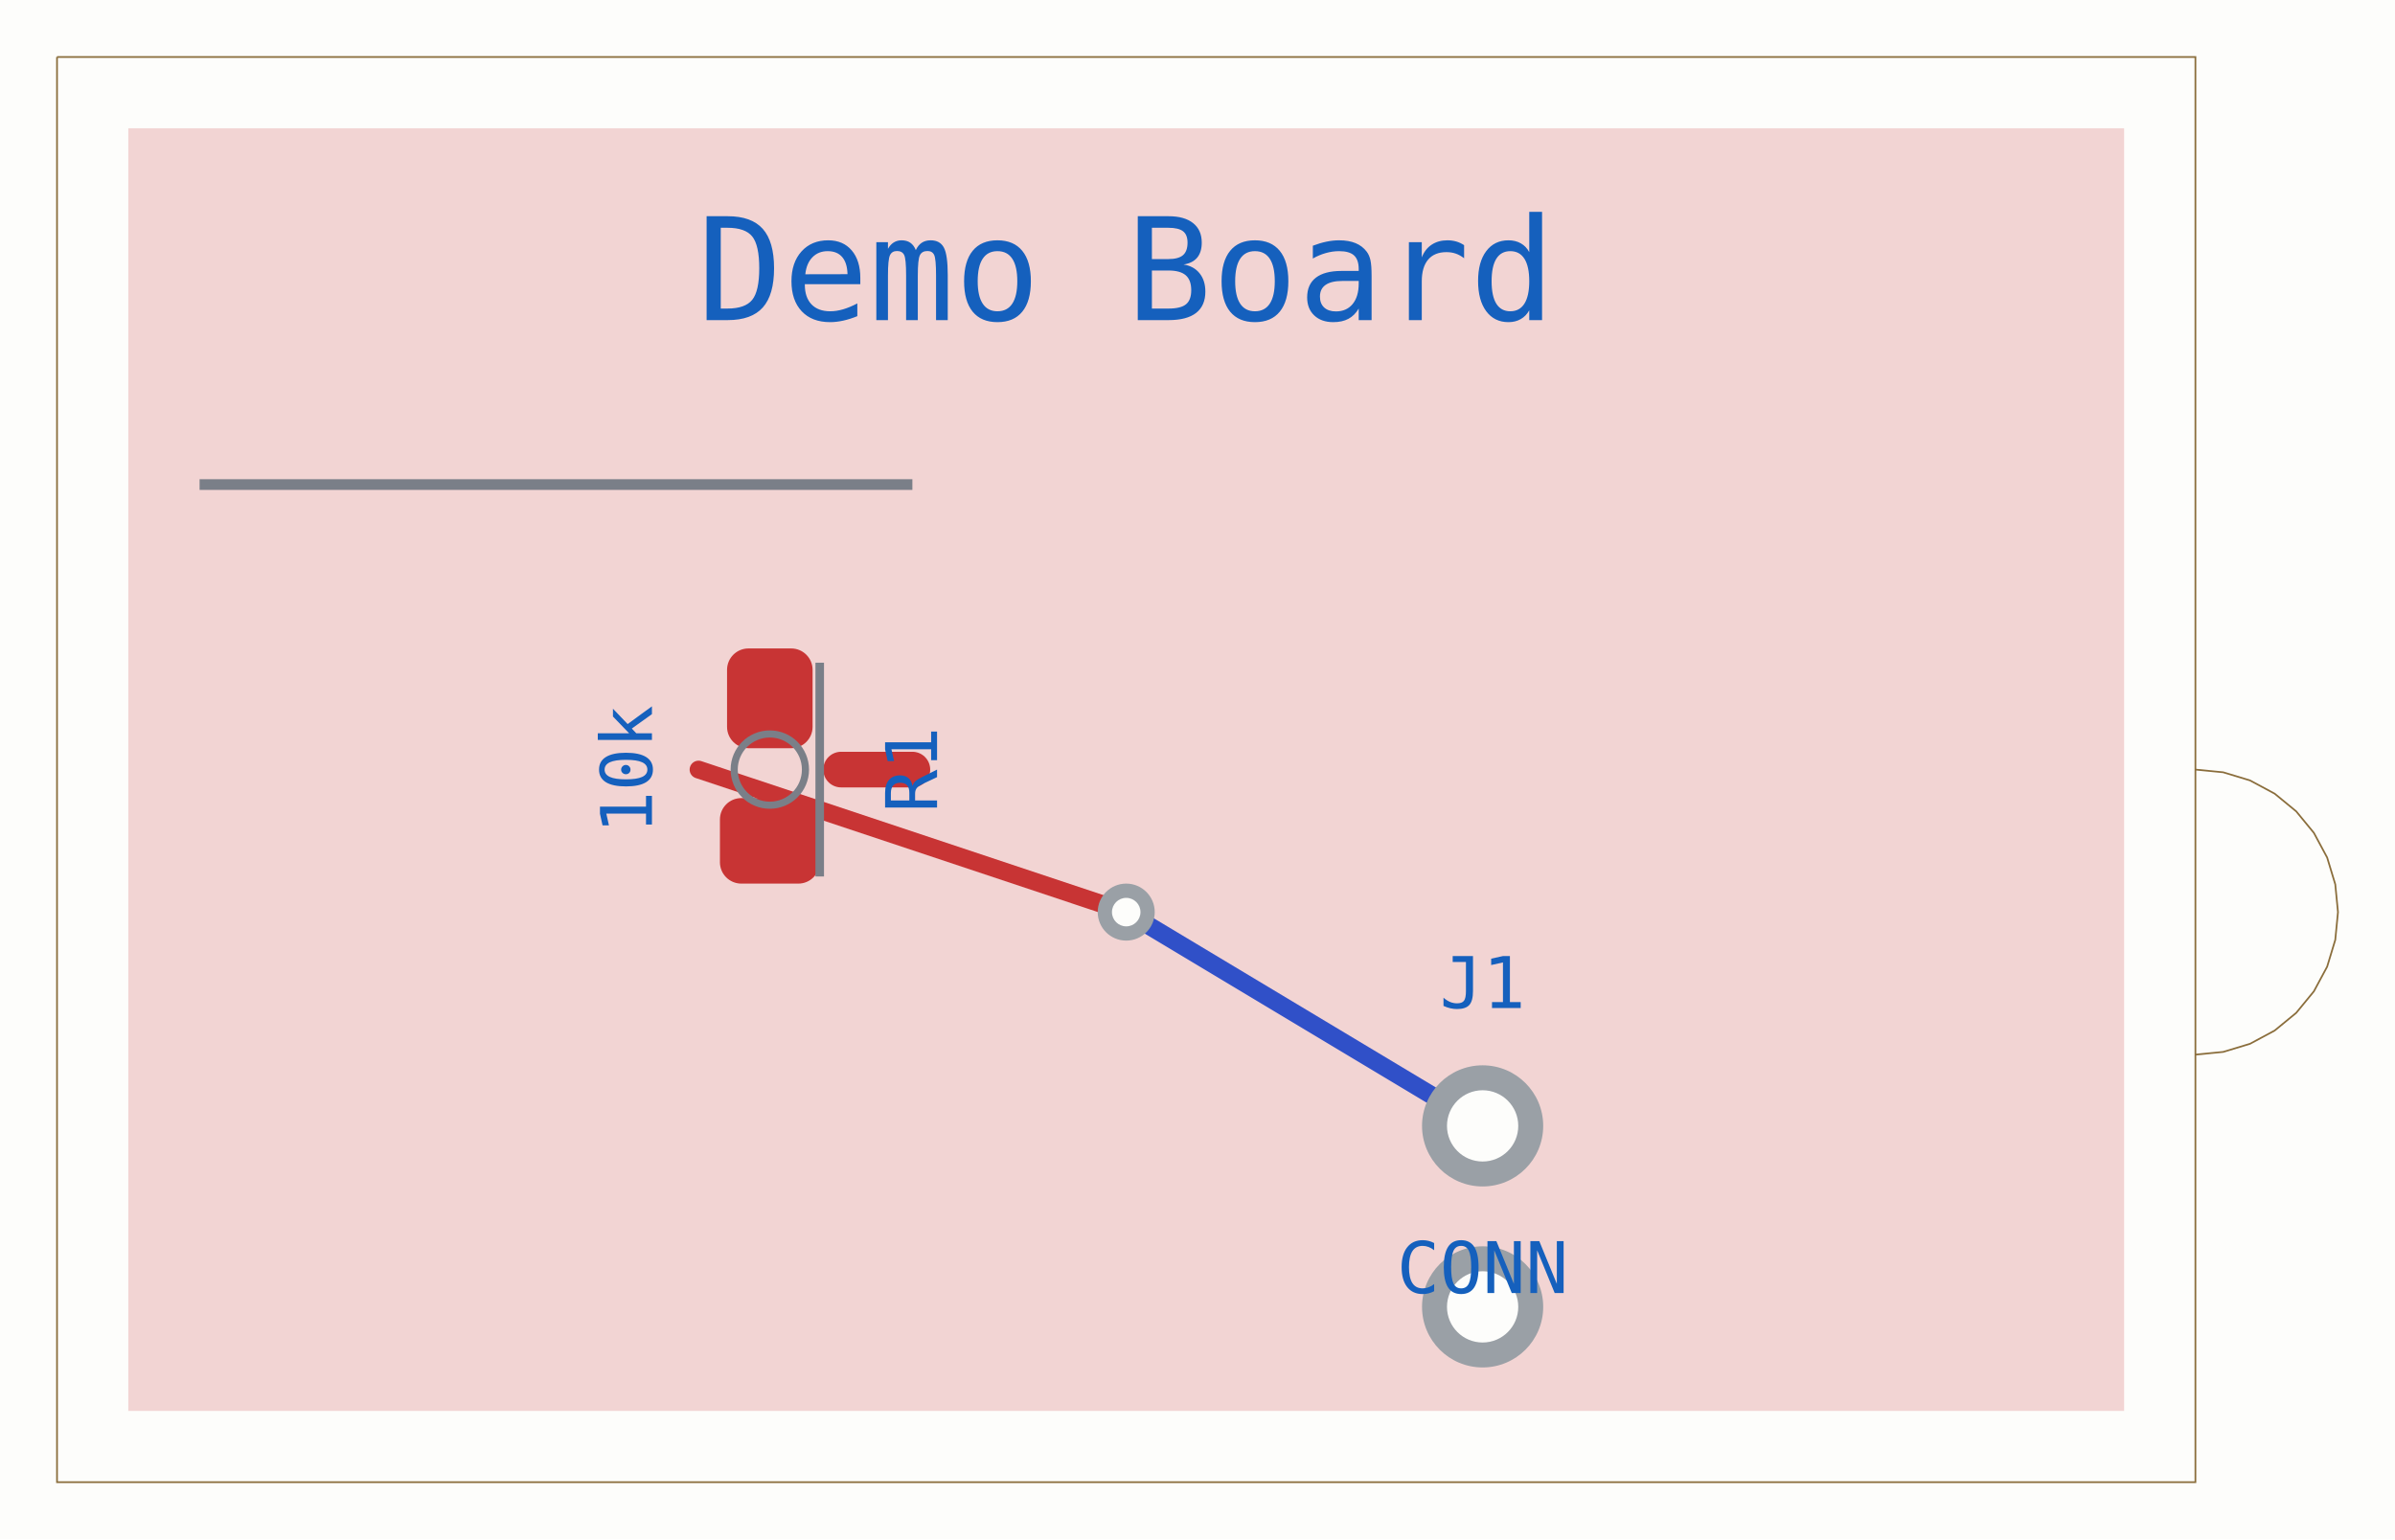
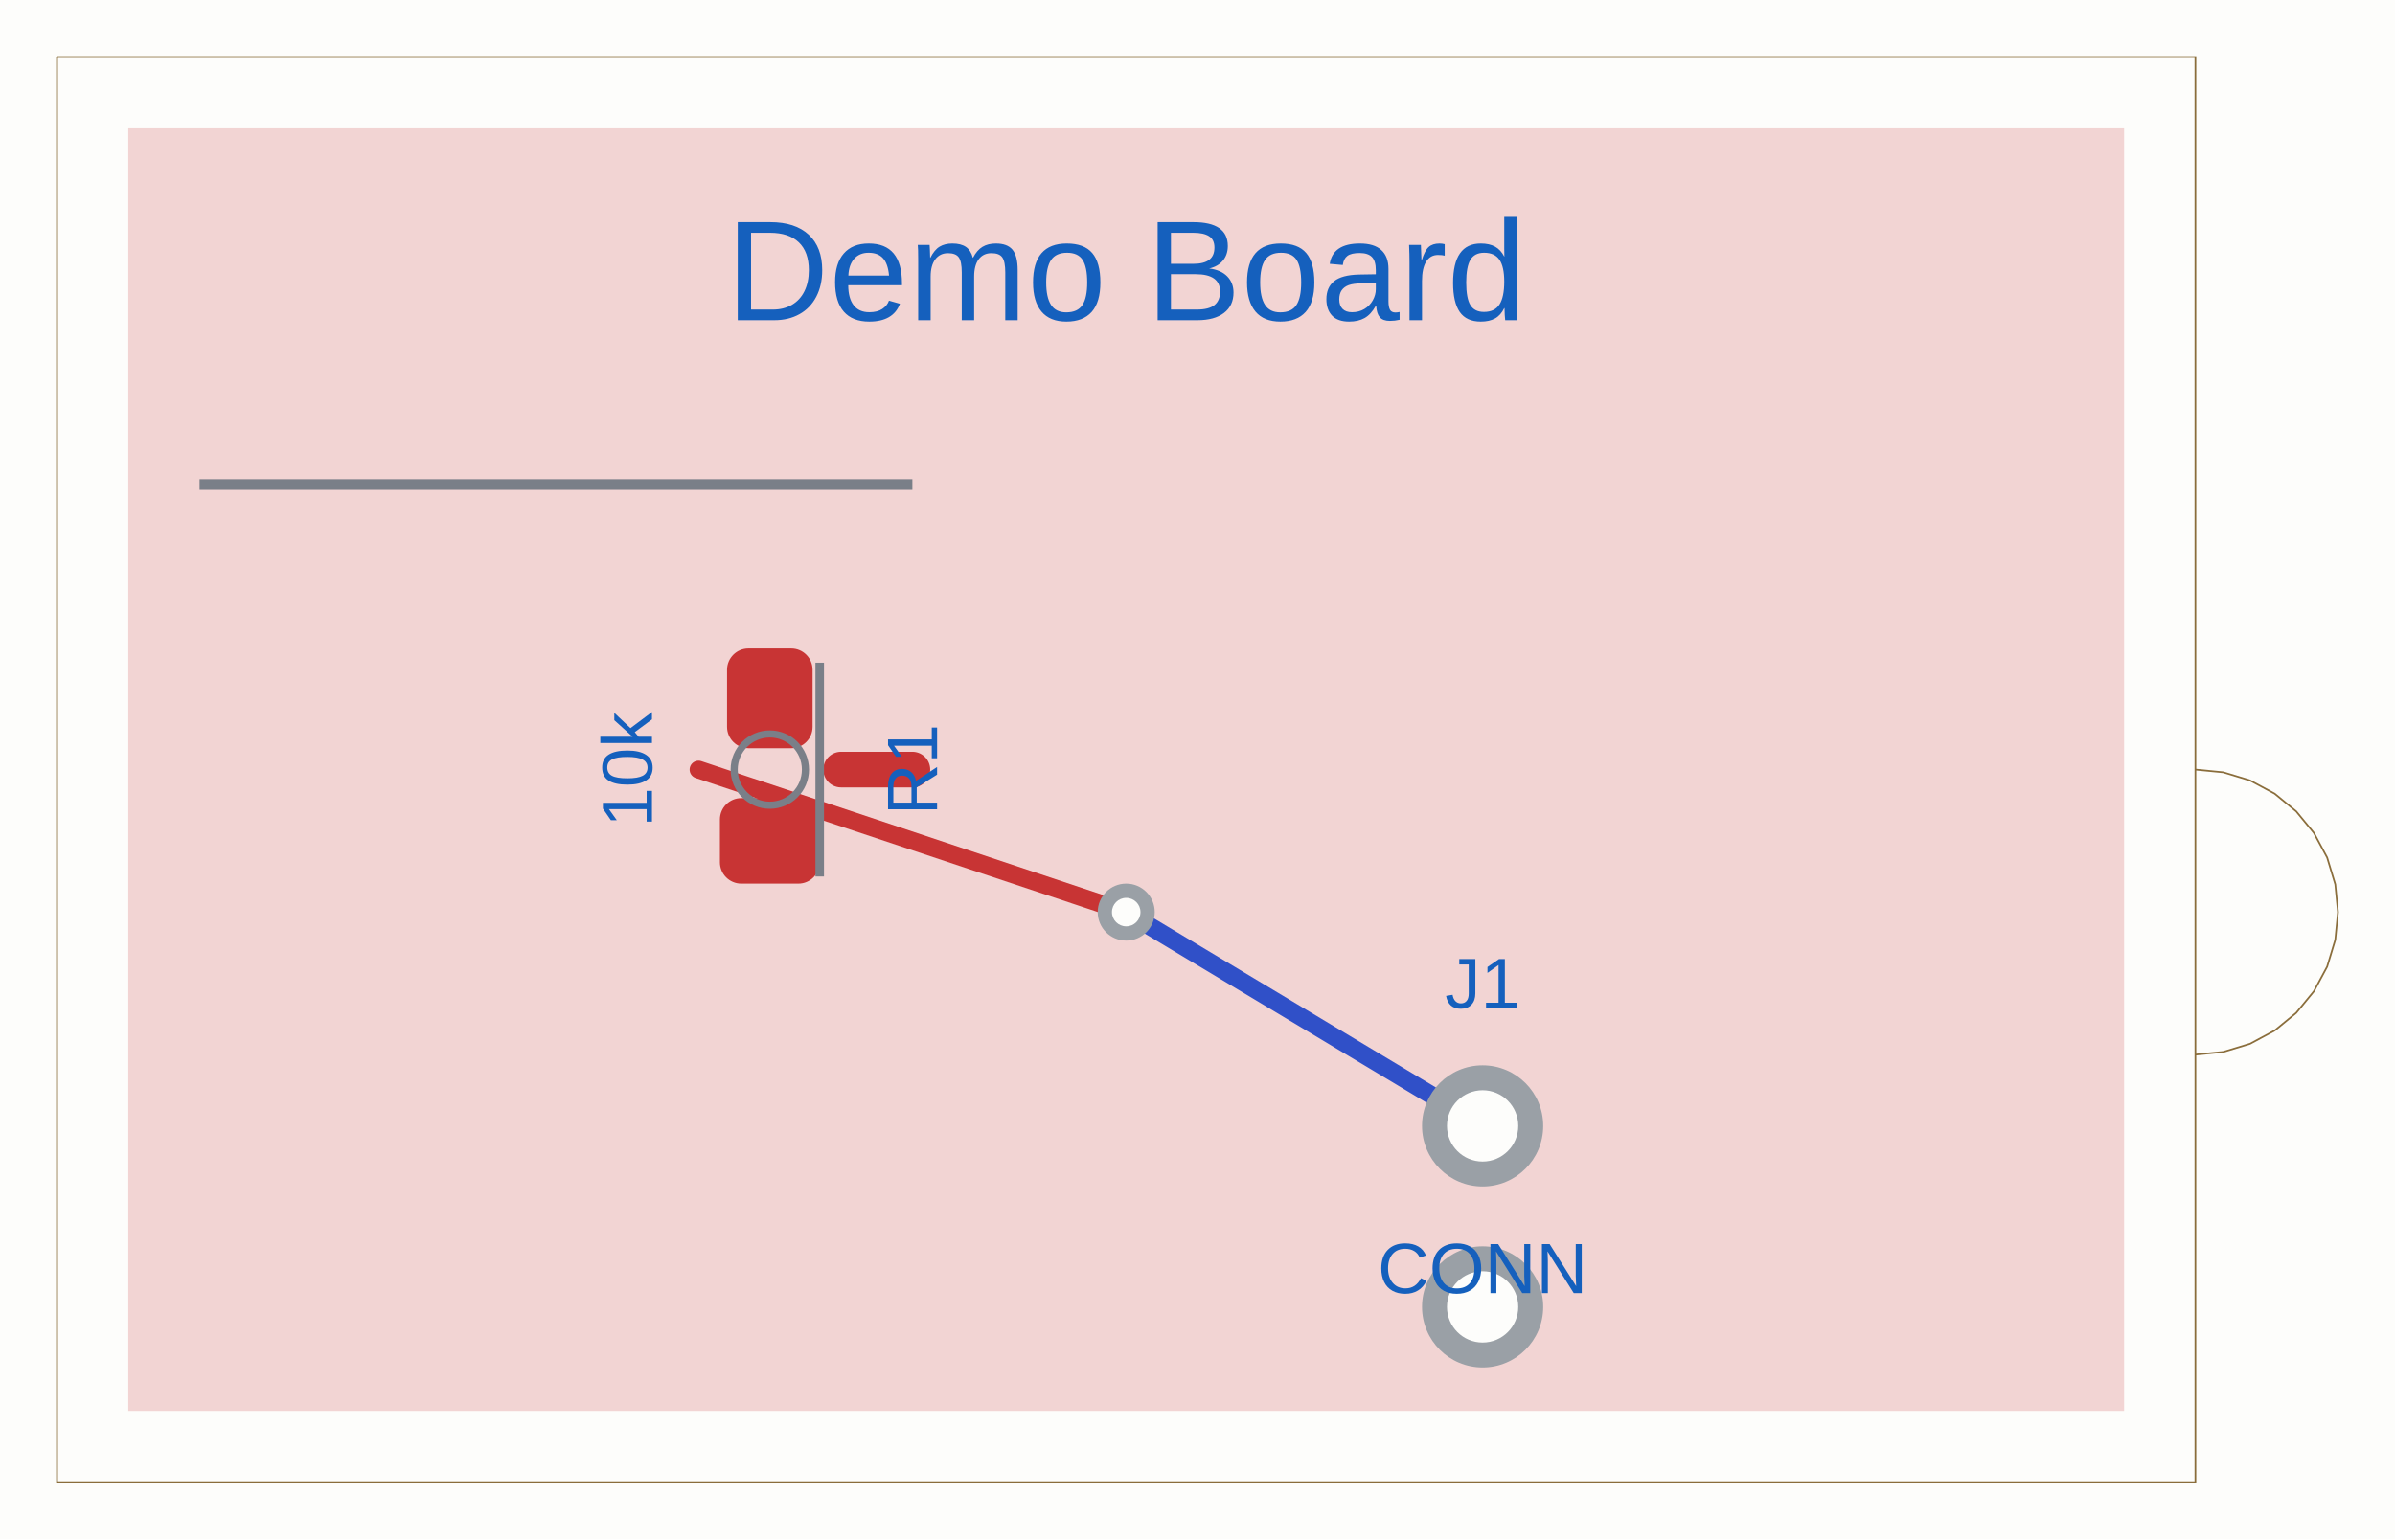
- <svg xmlns="http://www.w3.org/2000/svg" width="1680.0" height="1080.0" viewBox="0 0 1680.0 1080.0" font-family="monospace">
+ <svg xmlns="http://www.w3.org/2000/svg" width="1680.0" height="1080.0" viewBox="0 0 1680.0 1080.0" font-family="Arial, 'Liberation Sans', Helvetica, sans-serif">
  <rect x="0.0" y="0.0" width="1680.0" height="1080.0" fill="#fdfdfb" />
  <g class="zones-front">
    <polygon points="90.0,90.0 1490.0,90.0 1490.0,990.0 90.0,990.0" fill="#c83434" fill-opacity="0.2" stroke="none" />
  </g>
  <g class="copper-back" data-layer="B.Cu">
    <line x1="790.0" y1="640.0" x2="1040.0" y2="790.0" stroke="#3050c8" stroke-width="12.5" stroke-linecap="round" />
  </g>
  <g class="copper-front" data-layer="F.Cu">
    <line x1="590.0" y1="540.0" x2="640.0" y2="540.0" stroke="#c83434" stroke-width="25.0" stroke-linecap="round" />
    <line x1="490.0" y1="540.0" x2="790.0" y2="640.0" stroke="#c83434" stroke-width="12.5" stroke-linecap="round" />
    <rect x="510.0" y="455.0" width="60.0" height="70.0" fill="#c83434" rx="15.0" />
    <rect x="510.0" y="555.0" width="60.0" height="70.0" fill="#c83434" transform="rotate(-90.0 540.0 590.0)" rx="15.0" />
  </g>
  <g class="through">
    <circle cx="790.0" cy="640.0" r="20.0" fill="#9aa0a6" />
    <circle cx="790.0" cy="640.0" r="10.0" fill="#fdfdfb" />
    <circle cx="1040.0" cy="790.0" r="42.5" fill="#9aa0a6" />
    <circle cx="1040.0" cy="790.0" r="25.0" fill="#fdfdfb" />
    <circle cx="1040.0" cy="917.0" r="42.5" fill="#9aa0a6" />
    <circle cx="1040.0" cy="917.0" r="25.0" fill="#fdfdfb" />
  </g>
  <g class="edge">
    <polyline fill="none" stroke="#8a6d3b" stroke-width="1.2" points="40.0,40.0 1540.0,40.0 1540.0,1040.0 40.0,1040.0 40.0,40.0" />
    <polyline fill="none" stroke="#8a6d3b" stroke-width="1.2" points="1540.0,540.0 1559.5,541.9 1578.3,547.6 1595.6,556.9 1610.7,569.3 1623.1,584.4 1632.4,601.7 1638.1,620.5 1640.0,640.0 1638.1,659.5 1632.4,678.3 1623.1,695.6 1610.7,710.7 1595.6,723.1 1578.3,732.4 1559.5,738.1 1540.0,740.0" />
  </g>
  <g class="silk">
    <g data-layer="F.SilkS">
      <polyline fill="none" stroke="#7a7f88" stroke-width="6.0" points="575.0,465.0 575.0,615.0" />
    </g>
    <g data-layer="F.SilkS">
      <circle fill="none" stroke="#7a7f88" stroke-width="5.0" cx="540.0" cy="540.0" r="25.0" />
    </g>
    <g data-layer="F.SilkS">
      <polyline fill="none" stroke="#7a7f88" stroke-width="7.5" points="140.0,340.0 640.0,340.0" />
    </g>
  </g>
  <g class="labels">
    <text x="640.0" y="540.0" fill="#1560bd" font-size="50.0" text-anchor="middle" dominant-baseline="central" transform="rotate(-90.0 640.0 540.0)">R1</text>
    <text x="440.0" y="540.0" fill="#1560bd" font-size="50.0" text-anchor="middle" dominant-baseline="central" transform="rotate(-90.0 440.0 540.0)">10k</text>
    <text x="1040.0" y="690.0" fill="#1560bd" font-size="50.0" text-anchor="middle" dominant-baseline="central">J1</text>
    <text x="1040.0" y="890.0" fill="#1560bd" font-size="50.0" text-anchor="middle" dominant-baseline="central">CONN</text>
    <text x="790.0" y="190.0" fill="#1560bd" font-size="100.0" text-anchor="middle" dominant-baseline="central">Demo Board</text>
  </g>
</svg>
